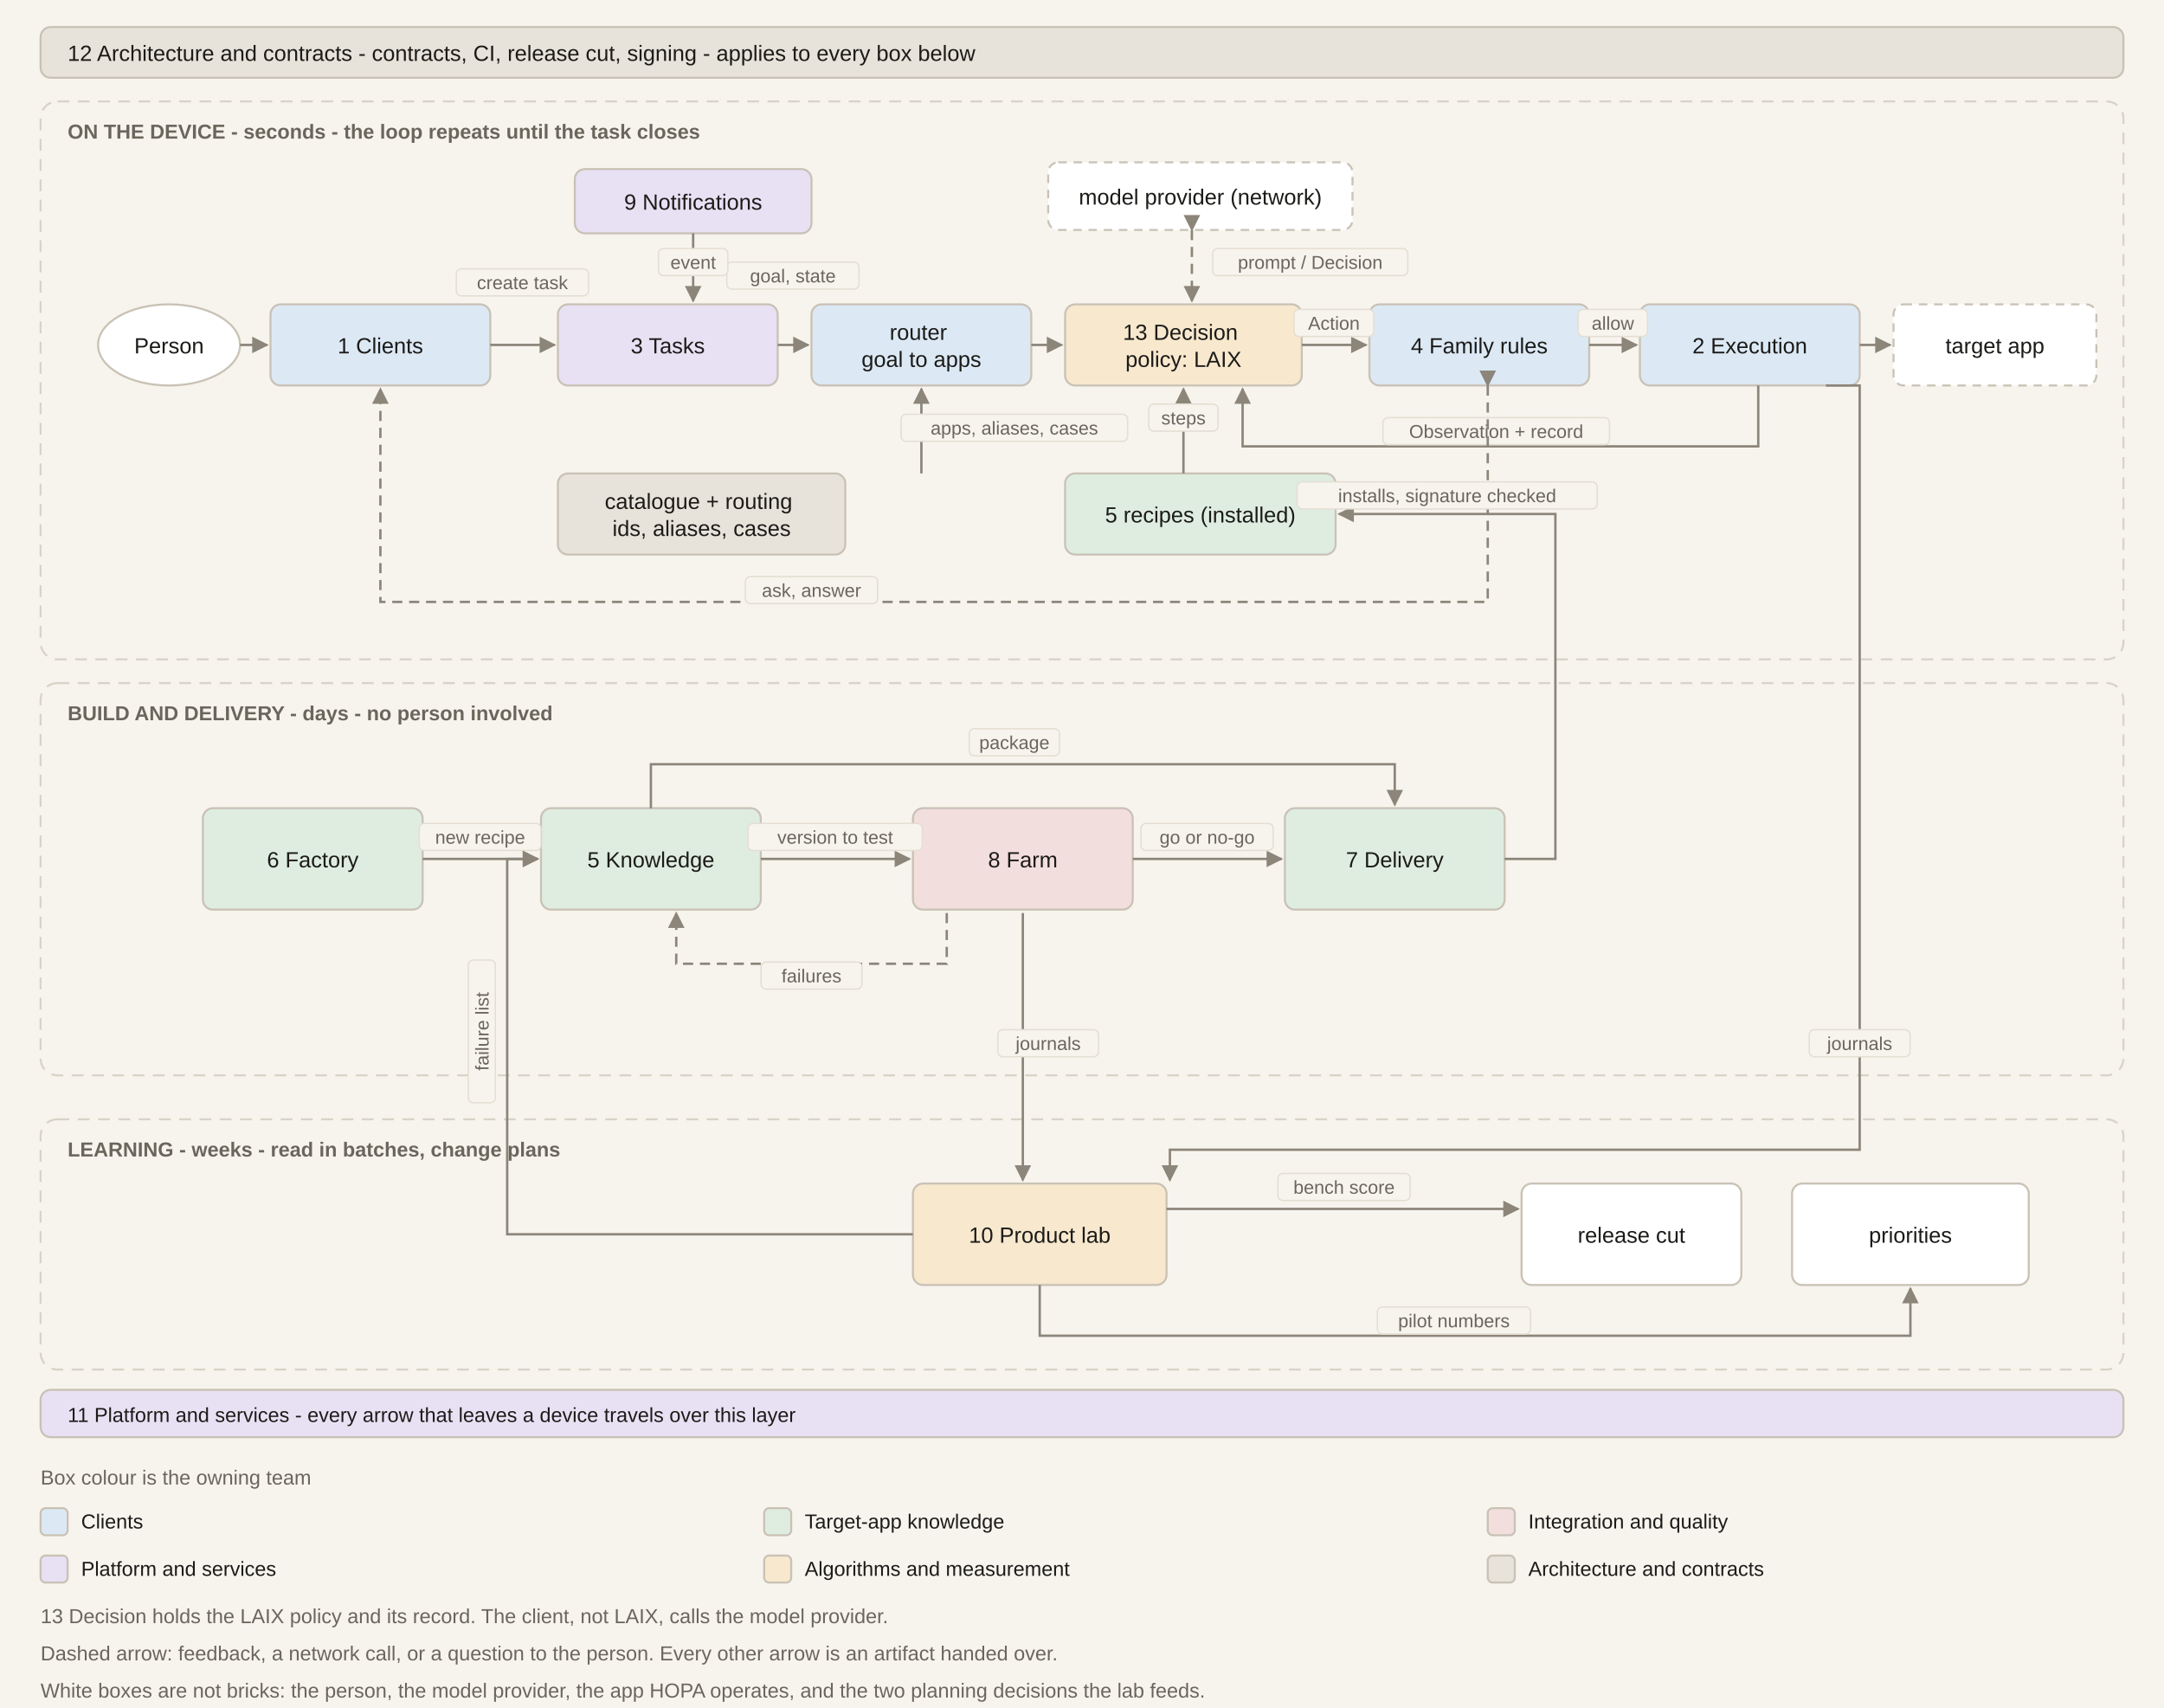
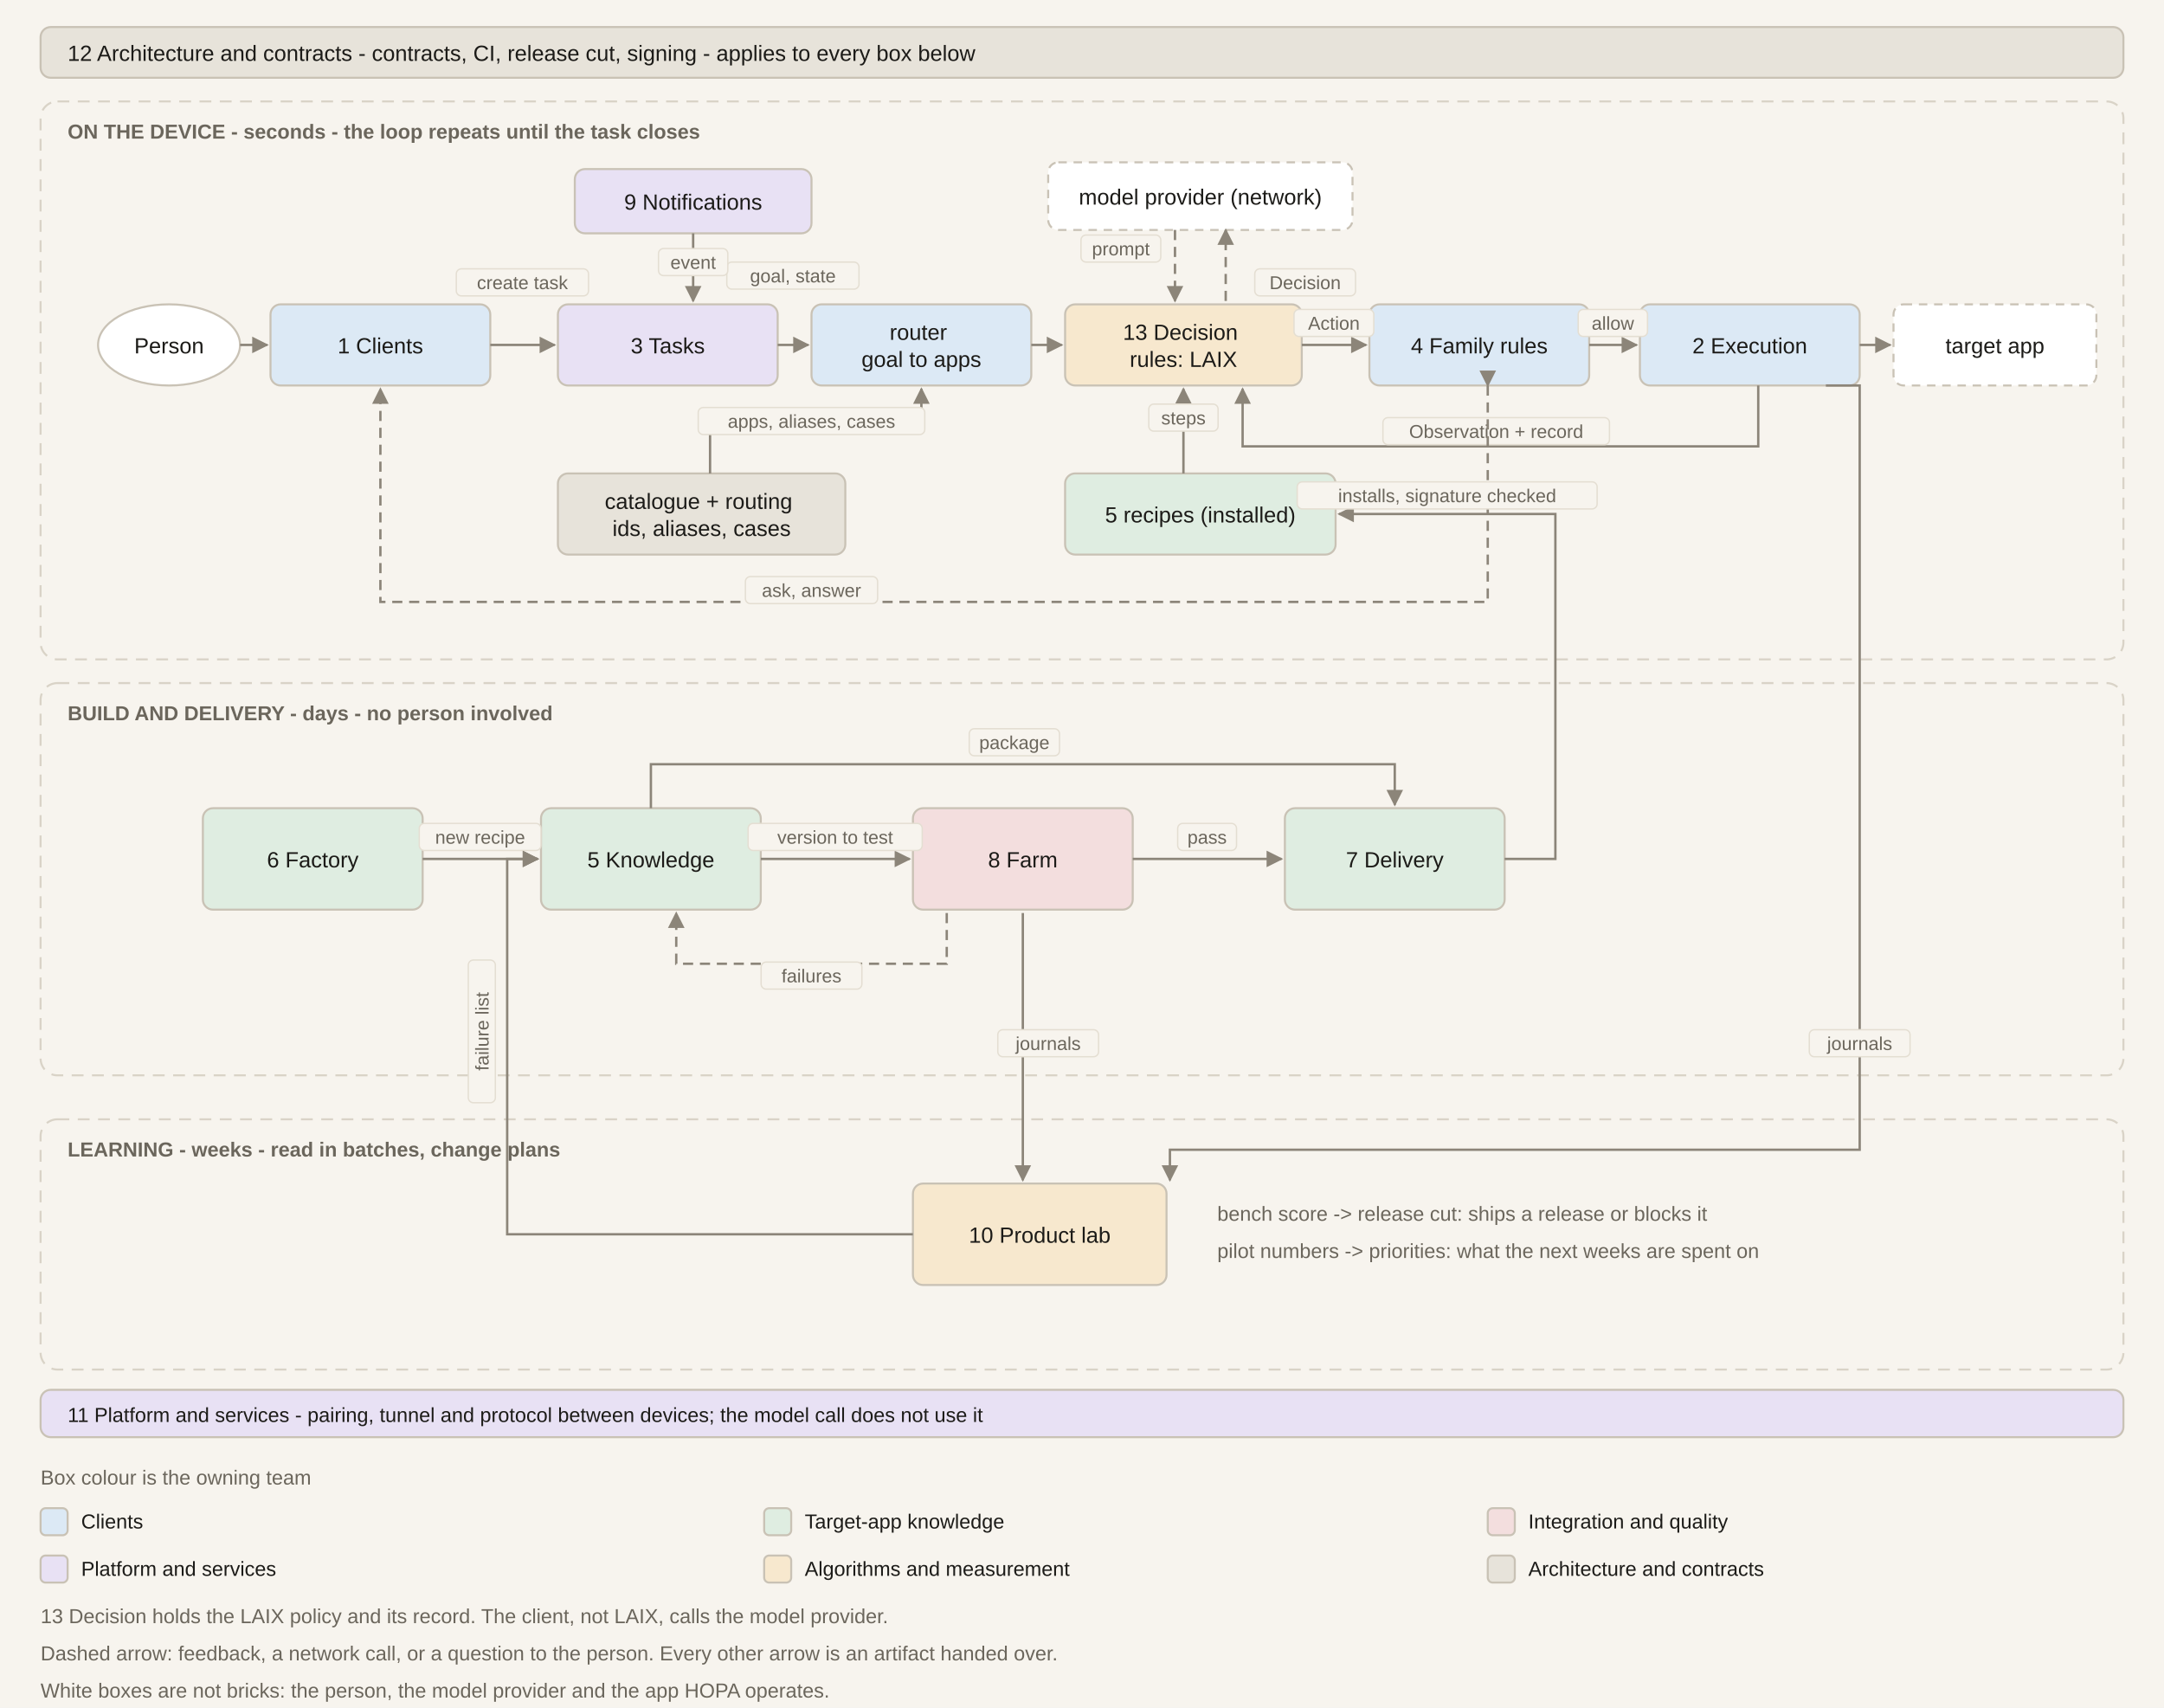
<svg xmlns="http://www.w3.org/2000/svg" width="1280" height="1010" viewBox="0 0 1280 1010" font-family="Segoe UI, Arial, sans-serif">
  <defs>
    <marker id="head" viewBox="0 0 10 10" refX="9" refY="5" markerWidth="7" markerHeight="7" orient="auto-start-reverse">
      <path d="M0,0 L10,5 L0,10 z" fill="#8C8579" />
    </marker>
    <marker id="tail" viewBox="0 0 10 10" refX="1" refY="5" markerWidth="7" markerHeight="7" orient="auto-start-reverse">
      <path d="M10,0 L0,5 L10,10 z" fill="#8C8579" />
    </marker>
  </defs>
  <rect x="0" y="0" width="1280" height="1010" rx="0" fill="#F7F4EE" stroke="none" stroke-width="1.2" />
  <rect x="24" y="16" width="1232" height="30" rx="6" fill="#E7E3DA" stroke="#C9C2B5" stroke-width="1.2" />
  <text x="40" y="36" font-size="13" fill="#1C1B18" font-weight="400" text-anchor="start">
    <tspan x="40" dy="0">12 Architecture and contracts - contracts, CI, release cut, signing - applies to every box below</tspan>
  </text>
  <rect x="24" y="60" width="1232" height="330" rx="10" fill="none" stroke="#D9D3C7" stroke-width="1.2" stroke-dasharray="7 5" />
  <text x="40" y="82" font-size="12" fill="#6B665C" font-weight="600" text-anchor="start">
    <tspan x="40" dy="0">ON THE DEVICE - seconds - the loop repeats until the task closes</tspan>
  </text>
  <ellipse cx="100" cy="204" rx="42" ry="24" fill="#FFFFFF" stroke="#C9C2B5" stroke-width="1.2" />
  <text x="100" y="209" font-size="13" fill="#1C1B18" font-weight="400" text-anchor="middle">
    <tspan x="100" dy="0">Person</tspan>
  </text>
  <rect x="160" y="180" width="130" height="48" rx="6" fill="#DCE9F5" stroke="#C9C2B5" stroke-width="1.2" />
  <text x="225" y="209" font-size="13" fill="#1C1B18" font-weight="400" text-anchor="middle">
    <tspan x="225" dy="0">1 Clients</tspan>
  </text>
  <rect x="330" y="180" width="130" height="48" rx="6" fill="#E8E1F4" stroke="#C9C2B5" stroke-width="1.2" />
  <text x="395" y="209" font-size="13" fill="#1C1B18" font-weight="400" text-anchor="middle">
    <tspan x="395" dy="0">3 Tasks</tspan>
  </text>
  <rect x="480" y="180" width="130" height="48" rx="6" fill="#DCE9F5" stroke="#C9C2B5" stroke-width="1.2" />
  <text x="545" y="201" font-size="13" fill="#1C1B18" font-weight="400" text-anchor="middle">
    <tspan x="545" dy="0">router</tspan>
    <tspan x="545" dy="16">goal to apps</tspan>
  </text>
  <rect x="630" y="180" width="140" height="48" rx="6" fill="#F7E8CE" stroke="#C9C2B5" stroke-width="1.2" />
  <text x="700" y="201" font-size="13" fill="#1C1B18" font-weight="400" text-anchor="middle">
    <tspan x="700" dy="0">13 Decision</tspan>
-     <tspan x="700" dy="16">policy: LAIX</tspan>
+     <tspan x="700" dy="16">rules: LAIX</tspan>
  </text>
  <rect x="810" y="180" width="130" height="48" rx="6" fill="#DCE9F5" stroke="#C9C2B5" stroke-width="1.2" />
  <text x="875" y="209" font-size="13" fill="#1C1B18" font-weight="400" text-anchor="middle">
    <tspan x="875" dy="0">4 Family rules</tspan>
  </text>
  <rect x="970" y="180" width="130" height="48" rx="6" fill="#DCE9F5" stroke="#C9C2B5" stroke-width="1.2" />
  <text x="1035" y="209" font-size="13" fill="#1C1B18" font-weight="400" text-anchor="middle">
    <tspan x="1035" dy="0">2 Execution</tspan>
  </text>
  <rect x="1120" y="180" width="120" height="48" rx="6" fill="#FFFFFF" stroke="#C9C2B5" stroke-width="1.2" stroke-dasharray="5 4" />
  <text x="1180" y="209" font-size="13" fill="#1C1B18" font-weight="400" text-anchor="middle">
    <tspan x="1180" dy="0">target app</tspan>
  </text>
  <rect x="340" y="100" width="140" height="38" rx="6" fill="#E8E1F4" stroke="#C9C2B5" stroke-width="1.2" />
  <text x="410" y="124" font-size="13" fill="#1C1B18" font-weight="400" text-anchor="middle">
    <tspan x="410" dy="0">9 Notifications</tspan>
  </text>
  <rect x="620" y="96" width="180" height="40" rx="6" fill="#FFFFFF" stroke="#C9C2B5" stroke-width="1.2" stroke-dasharray="5 4" />
  <text x="710" y="121" font-size="13" fill="#1C1B18" font-weight="400" text-anchor="middle">
    <tspan x="710" dy="0">model provider (network)</tspan>
  </text>
  <rect x="330" y="280" width="170" height="48" rx="6" fill="#E7E3DA" stroke="#C9C2B5" stroke-width="1.2" />
  <text x="415" y="301" font-size="13" fill="#1C1B18" font-weight="400" text-anchor="middle">
    <tspan x="415" dy="0">catalogue + routing</tspan>
    <tspan x="415" dy="16">ids, aliases, cases</tspan>
  </text>
  <rect x="630" y="280" width="160" height="48" rx="6" fill="#DFEDE1" stroke="#C9C2B5" stroke-width="1.2" />
  <text x="710" y="309" font-size="13" fill="#1C1B18" font-weight="400" text-anchor="middle">
    <tspan x="710" dy="0">5 recipes (installed)</tspan>
  </text>
  <path d="M142,204 L158,204" fill="none" stroke="#8C8579" stroke-width="1.4" marker-end="url(#head)" />
  <path d="M290,204 L328,204" fill="none" stroke="#8C8579" stroke-width="1.4" marker-end="url(#head)" />
  <g>
    <rect x="269.9" y="159" width="78.2" height="16" rx="3" fill="#F7F4EE" stroke="#E4DED2" stroke-width="0.8" />
    <text x="309" y="171" font-size="11" fill="#6B665C" font-weight="400" text-anchor="middle">
      <tspan x="309" dy="0">create task</tspan>
    </text>
  </g>
  <path d="M460,204 L478,204" fill="none" stroke="#8C8579" stroke-width="1.4" marker-end="url(#head)" />
  <g>
    <rect x="429.9" y="155" width="78.2" height="16" rx="3" fill="#F7F4EE" stroke="#E4DED2" stroke-width="0.8" />
    <text x="469" y="167" font-size="11" fill="#6B665C" font-weight="400" text-anchor="middle">
      <tspan x="469" dy="0">goal, state</tspan>
    </text>
  </g>
  <path d="M610,204 L628,204" fill="none" stroke="#8C8579" stroke-width="1.4" marker-end="url(#head)" />
  <path d="M770,204 L808,204" fill="none" stroke="#8C8579" stroke-width="1.4" marker-end="url(#head)" />
  <g>
    <rect x="765.4" y="183" width="47.2" height="16" rx="3" fill="#F7F4EE" stroke="#E4DED2" stroke-width="0.8" />
    <text x="789" y="195" font-size="11" fill="#6B665C" font-weight="400" text-anchor="middle">
      <tspan x="789" dy="0">Action</tspan>
    </text>
  </g>
  <path d="M940,204 L968,204" fill="none" stroke="#8C8579" stroke-width="1.4" marker-end="url(#head)" />
  <g>
    <rect x="933.5" y="183" width="41.0" height="16" rx="3" fill="#F7F4EE" stroke="#E4DED2" stroke-width="0.8" />
    <text x="954" y="195" font-size="11" fill="#6B665C" font-weight="400" text-anchor="middle">
      <tspan x="954" dy="0">allow</tspan>
    </text>
  </g>
  <path d="M1100,204 L1118,204" fill="none" stroke="#8C8579" stroke-width="1.4" marker-end="url(#head)" />
  <path d="M410,138 L410,178" fill="none" stroke="#8C8579" stroke-width="1.4" marker-end="url(#head)" />
  <g>
    <rect x="389.5" y="147" width="41.0" height="16" rx="3" fill="#F7F4EE" stroke="#E4DED2" stroke-width="0.8" />
    <text x="410" y="159" font-size="11" fill="#6B665C" font-weight="400" text-anchor="middle">
      <tspan x="410" dy="0">event</tspan>
    </text>
  </g>
-   <path d="M705,136 L705,178" fill="none" stroke="#8C8579" stroke-width="1.4" stroke-dasharray="6 4" marker-end="url(#head)" marker-start="url(#tail)" />
-   <g>
-     <rect x="717.3" y="147" width="115.4" height="16" rx="3" fill="#F7F4EE" stroke="#E4DED2" stroke-width="0.8" />
-     <text x="775" y="159" font-size="11" fill="#6B665C" font-weight="400" text-anchor="middle">
-       <tspan x="775" dy="0">prompt / Decision</tspan>
-     </text>
-   </g>
-   <path d="M545,280 L545,246 L545,230" fill="none" stroke="#8C8579" stroke-width="1.4" marker-end="url(#head)" />
-   <g>
-     <rect x="533.0" y="245" width="134.0" height="16" rx="3" fill="#F7F4EE" stroke="#E4DED2" stroke-width="0.8" />
-     <text x="600" y="257" font-size="11" fill="#6B665C" font-weight="400" text-anchor="middle">
-       <tspan x="600" dy="0">apps, aliases, cases</tspan>
+   <path d="M695,136 L695,178" fill="none" stroke="#8C8579" stroke-width="1.4" stroke-dasharray="6 4" marker-end="url(#head)" />
+   <path d="M725,178 L725,136" fill="none" stroke="#8C8579" stroke-width="1.4" stroke-dasharray="6 4" marker-end="url(#head)" />
+   <g>
+     <rect x="639.4" y="139" width="47.2" height="16" rx="3" fill="#F7F4EE" stroke="#E4DED2" stroke-width="0.8" />
+     <text x="663" y="151" font-size="11" fill="#6B665C" font-weight="400" text-anchor="middle">
+       <tspan x="663" dy="0">prompt</tspan>
+     </text>
+   </g>
+   <g>
+     <rect x="742.2" y="159" width="59.6" height="16" rx="3" fill="#F7F4EE" stroke="#E4DED2" stroke-width="0.8" />
+     <text x="772" y="171" font-size="11" fill="#6B665C" font-weight="400" text-anchor="middle">
+       <tspan x="772" dy="0">Decision</tspan>
+     </text>
+   </g>
+   <path d="M420,280 L420,246 L545,246 L545,230" fill="none" stroke="#8C8579" stroke-width="1.4" marker-end="url(#head)" />
+   <g>
+     <rect x="413.0" y="241" width="134.0" height="16" rx="3" fill="#F7F4EE" stroke="#E4DED2" stroke-width="0.8" />
+     <text x="480" y="253" font-size="11" fill="#6B665C" font-weight="400" text-anchor="middle">
+       <tspan x="480" dy="0">apps, aliases, cases</tspan>
    </text>
  </g>
  <path d="M700,280 L700,230" fill="none" stroke="#8C8579" stroke-width="1.4" marker-end="url(#head)" />
  <g>
    <rect x="679.5" y="239" width="41.0" height="16" rx="3" fill="#F7F4EE" stroke="#E4DED2" stroke-width="0.8" />
    <text x="700" y="251" font-size="11" fill="#6B665C" font-weight="400" text-anchor="middle">
      <tspan x="700" dy="0">steps</tspan>
    </text>
  </g>
  <path d="M1040,228 L1040,264 L735,264 L735,230" fill="none" stroke="#8C8579" stroke-width="1.4" marker-end="url(#head)" />
  <g>
    <rect x="818.0" y="247" width="134.0" height="16" rx="3" fill="#F7F4EE" stroke="#E4DED2" stroke-width="0.8" />
    <text x="885" y="259" font-size="11" fill="#6B665C" font-weight="400" text-anchor="middle">
      <tspan x="885" dy="0">Observation + record</tspan>
    </text>
  </g>
  <path d="M880,228 L880,356 L225,356 L225,230" fill="none" stroke="#8C8579" stroke-width="1.4" stroke-dasharray="6 4" marker-end="url(#head)" marker-start="url(#tail)" />
  <g>
    <rect x="440.9" y="341" width="78.2" height="16" rx="3" fill="#F7F4EE" stroke="#E4DED2" stroke-width="0.8" />
    <text x="480" y="353" font-size="11" fill="#6B665C" font-weight="400" text-anchor="middle">
      <tspan x="480" dy="0">ask, answer</tspan>
    </text>
  </g>
  <rect x="24" y="822" width="1232" height="28" rx="6" fill="#E8E1F4" stroke="#C9C2B5" stroke-width="1.2" />
  <text x="40" y="841" font-size="12" fill="#1C1B18" font-weight="400" text-anchor="start">
-     <tspan x="40" dy="0">11 Platform and services - every arrow that leaves a device travels over this layer</tspan>
+     <tspan x="40" dy="0">11 Platform and services - pairing, tunnel and protocol between devices; the model call does not use it</tspan>
  </text>
  <rect x="24" y="404" width="1232" height="232" rx="10" fill="none" stroke="#D9D3C7" stroke-width="1.2" stroke-dasharray="7 5" />
  <text x="40" y="426" font-size="12" fill="#6B665C" font-weight="600" text-anchor="start">
    <tspan x="40" dy="0">BUILD AND DELIVERY - days - no person involved</tspan>
  </text>
  <rect x="120" y="478" width="130" height="60" rx="6" fill="#DFEDE1" stroke="#C9C2B5" stroke-width="1.2" />
  <text x="185" y="513" font-size="13" fill="#1C1B18" font-weight="400" text-anchor="middle">
    <tspan x="185" dy="0">6 Factory</tspan>
  </text>
  <rect x="320" y="478" width="130" height="60" rx="6" fill="#DFEDE1" stroke="#C9C2B5" stroke-width="1.2" />
  <text x="385" y="513" font-size="13" fill="#1C1B18" font-weight="400" text-anchor="middle">
    <tspan x="385" dy="0">5 Knowledge</tspan>
  </text>
  <rect x="540" y="478" width="130" height="60" rx="6" fill="#F3DEDE" stroke="#C9C2B5" stroke-width="1.2" />
  <text x="605" y="513" font-size="13" fill="#1C1B18" font-weight="400" text-anchor="middle">
    <tspan x="605" dy="0">8 Farm</tspan>
  </text>
  <rect x="760" y="478" width="130" height="60" rx="6" fill="#DFEDE1" stroke="#C9C2B5" stroke-width="1.2" />
  <text x="825" y="513" font-size="13" fill="#1C1B18" font-weight="400" text-anchor="middle">
    <tspan x="825" dy="0">7 Delivery</tspan>
  </text>
  <path d="M250,508 L318,508" fill="none" stroke="#8C8579" stroke-width="1.4" marker-end="url(#head)" />
  <g>
    <rect x="248.0" y="487" width="72.0" height="16" rx="3" fill="#F7F4EE" stroke="#E4DED2" stroke-width="0.8" />
    <text x="284" y="499" font-size="11" fill="#6B665C" font-weight="400" text-anchor="middle">
      <tspan x="284" dy="0">new recipe</tspan>
    </text>
  </g>
  <path d="M450,508 L538,508" fill="none" stroke="#8C8579" stroke-width="1.4" marker-end="url(#head)" />
  <g>
    <rect x="442.5" y="487" width="103.0" height="16" rx="3" fill="#F7F4EE" stroke="#E4DED2" stroke-width="0.8" />
    <text x="494" y="499" font-size="11" fill="#6B665C" font-weight="400" text-anchor="middle">
      <tspan x="494" dy="0">version to test</tspan>
    </text>
  </g>
  <path d="M560,540 L560,570 L400,570 L400,540" fill="none" stroke="#8C8579" stroke-width="1.4" stroke-dasharray="6 4" marker-end="url(#head)" />
  <g>
    <rect x="450.2" y="569" width="59.6" height="16" rx="3" fill="#F7F4EE" stroke="#E4DED2" stroke-width="0.8" />
    <text x="480" y="581" font-size="11" fill="#6B665C" font-weight="400" text-anchor="middle">
      <tspan x="480" dy="0">failures</tspan>
    </text>
  </g>
  <path d="M670,508 L758,508" fill="none" stroke="#8C8579" stroke-width="1.4" marker-end="url(#head)" />
  <g>
-     <rect x="674.9" y="487" width="78.2" height="16" rx="3" fill="#F7F4EE" stroke="#E4DED2" stroke-width="0.8" />
+     <rect x="696.6" y="487" width="34.8" height="16" rx="3" fill="#F7F4EE" stroke="#E4DED2" stroke-width="0.8" />
    <text x="714" y="499" font-size="11" fill="#6B665C" font-weight="400" text-anchor="middle">
-       <tspan x="714" dy="0">go or no-go</tspan>
+       <tspan x="714" dy="0">pass</tspan>
    </text>
  </g>
  <path d="M385,478 L385,452 L825,452 L825,476" fill="none" stroke="#8C8579" stroke-width="1.4" marker-end="url(#head)" />
  <g>
    <rect x="573.3" y="431" width="53.4" height="16" rx="3" fill="#F7F4EE" stroke="#E4DED2" stroke-width="0.8" />
    <text x="600" y="443" font-size="11" fill="#6B665C" font-weight="400" text-anchor="middle">
      <tspan x="600" dy="0">package</tspan>
    </text>
  </g>
  <path d="M890,508 L920,508 L920,304 L792,304" fill="none" stroke="#8C8579" stroke-width="1.4" marker-end="url(#head)" />
  <g>
    <rect x="767.3" y="285" width="177.4" height="16" rx="3" fill="#F7F4EE" stroke="#E4DED2" stroke-width="0.8" />
    <text x="856" y="297" font-size="11" fill="#6B665C" font-weight="400" text-anchor="middle">
      <tspan x="856" dy="0">installs, signature checked</tspan>
    </text>
  </g>
  <rect x="24" y="662" width="1232" height="148" rx="10" fill="none" stroke="#D9D3C7" stroke-width="1.2" stroke-dasharray="7 5" />
  <text x="40" y="684" font-size="12" fill="#6B665C" font-weight="600" text-anchor="start">
    <tspan x="40" dy="0">LEARNING - weeks - read in batches, change plans</tspan>
  </text>
  <rect x="540" y="700" width="150" height="60" rx="6" fill="#F7E8CE" stroke="#C9C2B5" stroke-width="1.2" />
  <text x="615" y="735" font-size="13" fill="#1C1B18" font-weight="400" text-anchor="middle">
    <tspan x="615" dy="0">10 Product lab</tspan>
  </text>
-   <rect x="900" y="700" width="130" height="60" rx="6" fill="#FFFFFF" stroke="#C9C2B5" stroke-width="1.2" />
-   <text x="965" y="735" font-size="13" fill="#1C1B18" font-weight="400" text-anchor="middle">
-     <tspan x="965" dy="0">release cut</tspan>
-   </text>
-   <rect x="1060" y="700" width="140" height="60" rx="6" fill="#FFFFFF" stroke="#C9C2B5" stroke-width="1.2" />
-   <text x="1130" y="735" font-size="13" fill="#1C1B18" font-weight="400" text-anchor="middle">
-     <tspan x="1130" dy="0">priorities</tspan>
+   <text x="720" y="722" font-size="12" fill="#6B665C" font-weight="400" text-anchor="start">
+     <tspan x="720" dy="0">bench score -&gt; release cut: ships a release or blocks it</tspan>
+   </text>
+   <text x="720" y="744" font-size="12" fill="#6B665C" font-weight="400" text-anchor="start">
+     <tspan x="720" dy="0">pilot numbers -&gt; priorities: what the next weeks are spent on</tspan>
  </text>
  <path d="M605,540 L605,698" fill="none" stroke="#8C8579" stroke-width="1.4" marker-end="url(#head)" />
  <g>
    <rect x="590.2" y="609" width="59.6" height="16" rx="3" fill="#F7F4EE" stroke="#E4DED2" stroke-width="0.8" />
    <text x="620" y="621" font-size="11" fill="#6B665C" font-weight="400" text-anchor="middle">
      <tspan x="620" dy="0">journals</tspan>
    </text>
  </g>
  <path d="M1080,228 L1100,228 L1100,680 L692,680 L692,698" fill="none" stroke="#8C8579" stroke-width="1.4" marker-end="url(#head)" />
  <g>
    <rect x="1070.2" y="609" width="59.6" height="16" rx="3" fill="#F7F4EE" stroke="#E4DED2" stroke-width="0.8" />
    <text x="1100" y="621" font-size="11" fill="#6B665C" font-weight="400" text-anchor="middle">
      <tspan x="1100" dy="0">journals</tspan>
-     </text>
-   </g>
-   <path d="M690,715 L898,715" fill="none" stroke="#8C8579" stroke-width="1.4" marker-end="url(#head)" />
-   <g>
-     <rect x="755.9" y="694" width="78.2" height="16" rx="3" fill="#F7F4EE" stroke="#E4DED2" stroke-width="0.8" />
-     <text x="795" y="706" font-size="11" fill="#6B665C" font-weight="400" text-anchor="middle">
-       <tspan x="795" dy="0">bench score</tspan>
-     </text>
-   </g>
-   <path d="M615,760 L615,790 L1130,790 L1130,762" fill="none" stroke="#8C8579" stroke-width="1.4" marker-end="url(#head)" />
-   <g>
-     <rect x="814.7" y="773" width="90.6" height="16" rx="3" fill="#F7F4EE" stroke="#E4DED2" stroke-width="0.8" />
-     <text x="860" y="785" font-size="11" fill="#6B665C" font-weight="400" text-anchor="middle">
-       <tspan x="860" dy="0">pilot numbers</tspan>
    </text>
  </g>
  <path d="M540,730 L300,730 L300,508 L318,508" fill="none" stroke="#8C8579" stroke-width="1.4" marker-end="url(#head)" />
  <g transform="rotate(-90 288 610)">
    <rect x="245.8" y="599" width="84.4" height="16" rx="3" fill="#F7F4EE" stroke="#E4DED2" stroke-width="0.8" />
    <text x="288" y="611" font-size="11" fill="#6B665C" font-weight="400" text-anchor="middle">
      <tspan x="288" dy="0">failure list</tspan>
    </text>
  </g>
  <text x="24" y="878" font-size="12" fill="#6B665C">Box colour is the owning team</text>
  <rect x="24" y="892" width="16" height="16" rx="3" fill="#DCE9F5" stroke="#C9C2B5" stroke-width="1.2" />
  <text x="48" y="904" font-size="12" fill="#1C1B18">Clients</text>
  <rect x="24" y="920" width="16" height="16" rx="3" fill="#E8E1F4" stroke="#C9C2B5" stroke-width="1.2" />
  <text x="48" y="932" font-size="12" fill="#1C1B18">Platform and services</text>
  <rect x="452" y="892" width="16" height="16" rx="3" fill="#DFEDE1" stroke="#C9C2B5" stroke-width="1.2" />
  <text x="476" y="904" font-size="12" fill="#1C1B18">Target-app knowledge</text>
  <rect x="452" y="920" width="16" height="16" rx="3" fill="#F7E8CE" stroke="#C9C2B5" stroke-width="1.2" />
  <text x="476" y="932" font-size="12" fill="#1C1B18">Algorithms and measurement</text>
  <rect x="880" y="892" width="16" height="16" rx="3" fill="#F3DEDE" stroke="#C9C2B5" stroke-width="1.2" />
  <text x="904" y="904" font-size="12" fill="#1C1B18">Integration and quality</text>
  <rect x="880" y="920" width="16" height="16" rx="3" fill="#E7E3DA" stroke="#C9C2B5" stroke-width="1.2" />
  <text x="904" y="932" font-size="12" fill="#1C1B18">Architecture and contracts</text>
  <text x="24" y="960" font-size="12" fill="#6B665C" font-weight="400" text-anchor="start">
    <tspan x="24" dy="0">13 Decision holds the LAIX policy and its record. The client, not LAIX, calls the model provider.</tspan>
  </text>
  <text x="24" y="982" font-size="12" fill="#6B665C" font-weight="400" text-anchor="start">
    <tspan x="24" dy="0">Dashed arrow: feedback, a network call, or a question to the person. Every other arrow is an artifact handed over.</tspan>
  </text>
  <text x="24" y="1004" font-size="12" fill="#6B665C" font-weight="400" text-anchor="start">
-     <tspan x="24" dy="0">White boxes are not bricks: the person, the model provider, the app HOPA operates, and the two planning decisions the lab feeds.</tspan>
+     <tspan x="24" dy="0">White boxes are not bricks: the person, the model provider and the app HOPA operates.</tspan>
  </text>
</svg>
